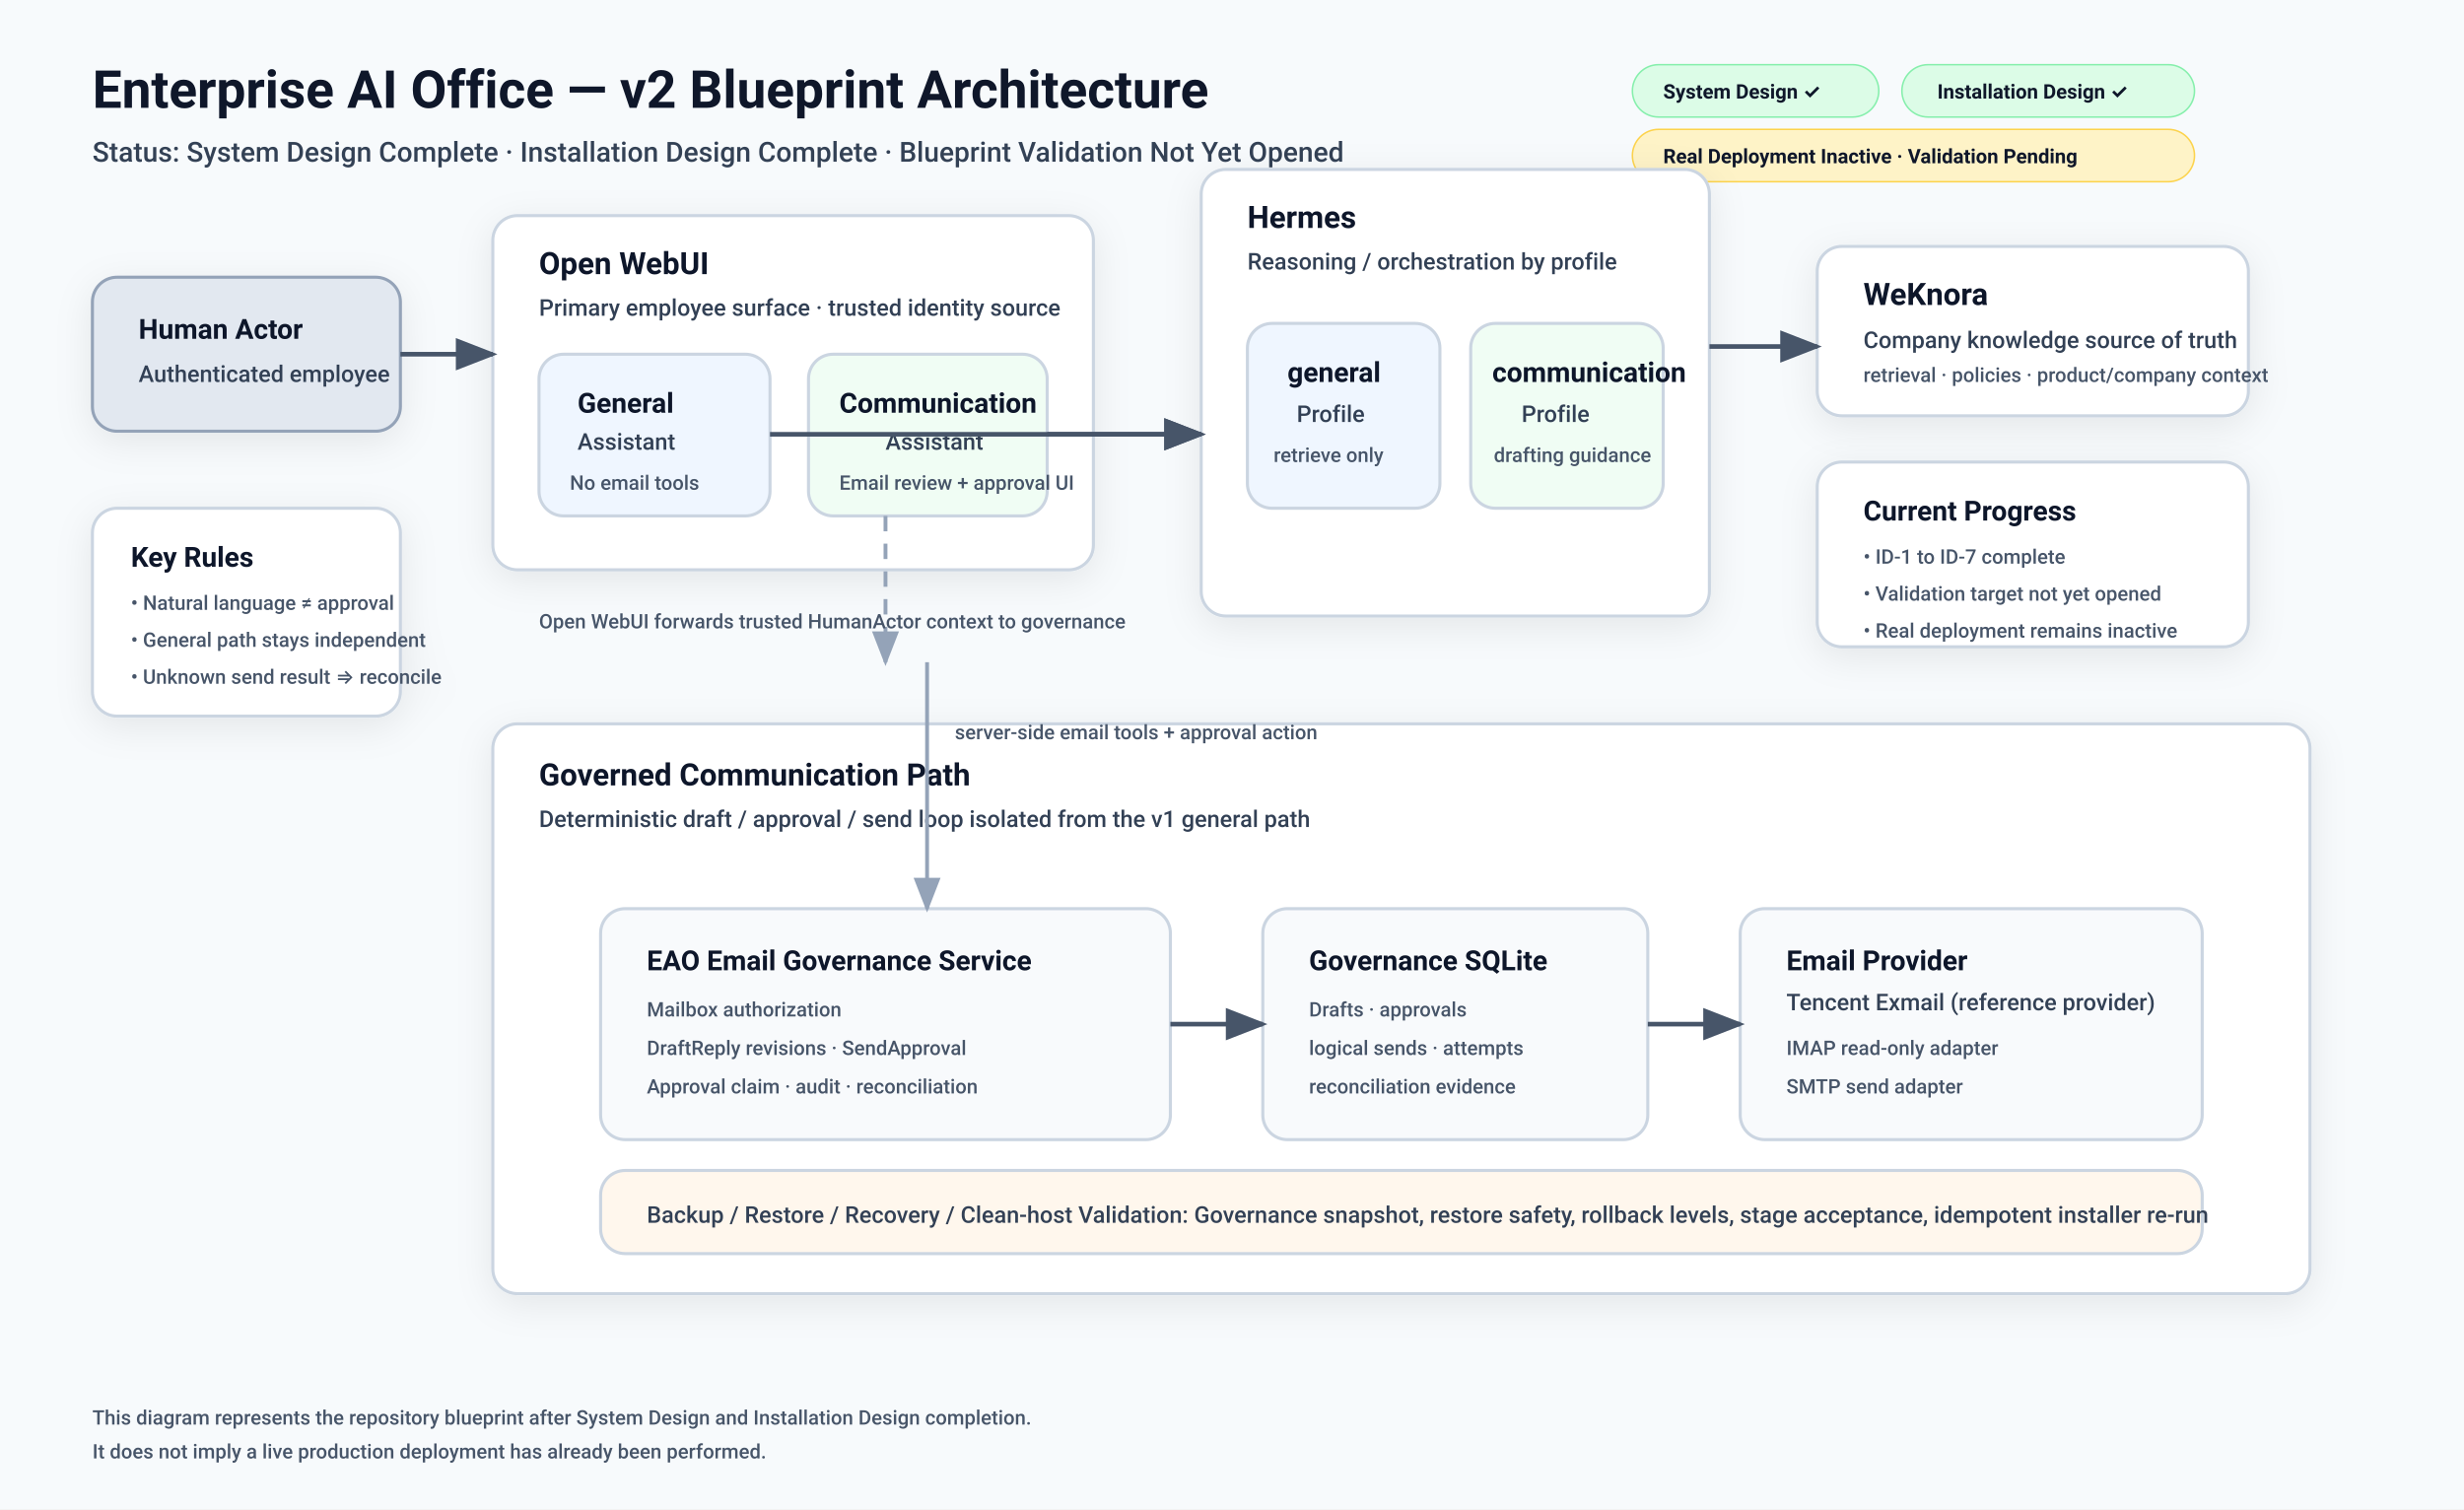
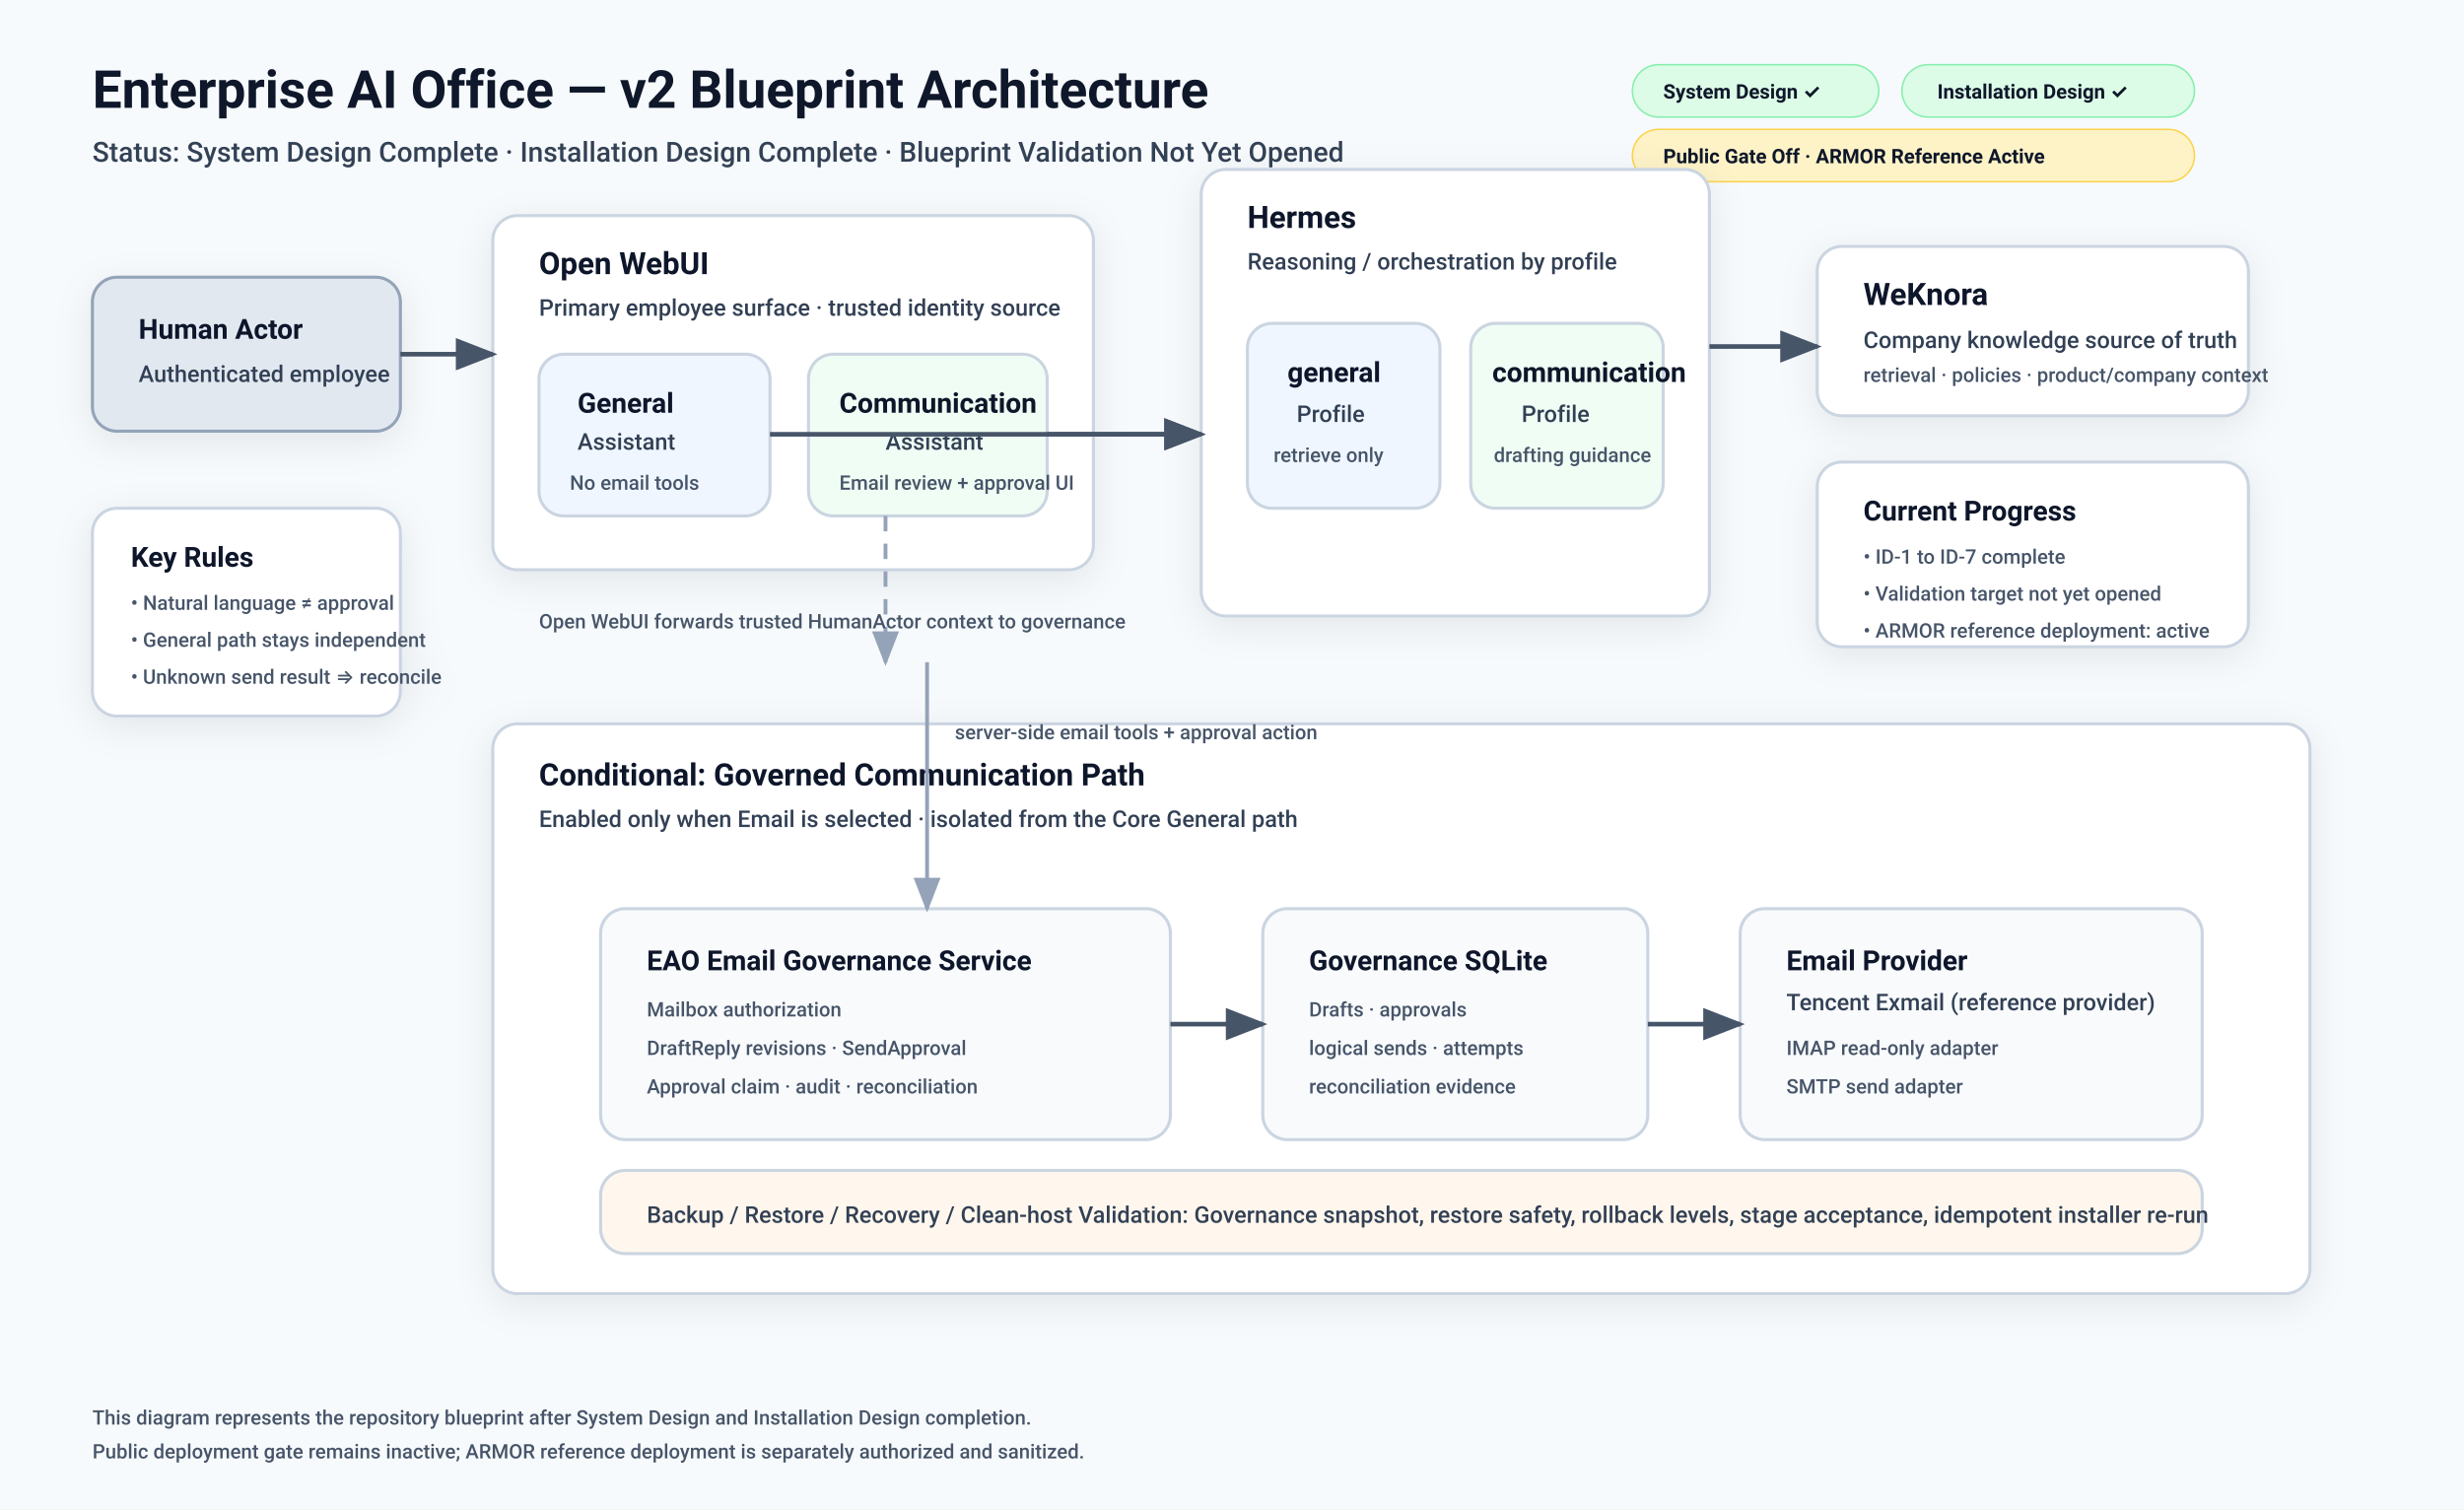
<svg xmlns="http://www.w3.org/2000/svg" width="1600" height="980" viewBox="0 0 1600 980" role="img" aria-labelledby="title desc">
  <defs>
    <style>
      .bg { fill: #f7fafc; }
      .title { font: 700 34px -apple-system, BlinkMacSystemFont, 'Segoe UI', Roboto, Arial, sans-serif; fill: #0f172a; }
      .subtitle { font: 500 18px -apple-system, BlinkMacSystemFont, 'Segoe UI', Roboto, Arial, sans-serif; fill: #334155; }
      .section { font: 700 20px -apple-system, BlinkMacSystemFont, 'Segoe UI', Roboto, Arial, sans-serif; fill: #0f172a; }
      .label { font: 600 18px -apple-system, BlinkMacSystemFont, 'Segoe UI', Roboto, Arial, sans-serif; fill: #0f172a; }
      .small { font: 500 15px -apple-system, BlinkMacSystemFont, 'Segoe UI', Roboto, Arial, sans-serif; fill: #334155; }
      .tiny { font: 500 13px -apple-system, BlinkMacSystemFont, 'Segoe UI', Roboto, Arial, sans-serif; fill: #475569; }
      .chip { font: 700 13px -apple-system, BlinkMacSystemFont, 'Segoe UI', Roboto, Arial, sans-serif; fill: #0f172a; }
      .box { stroke: #cbd5e1; stroke-width: 2; rx: 16; ry: 16; }
      .box-dark { stroke: #94a3b8; stroke-width: 2; rx: 16; ry: 16; }
      .shadow { filter: drop-shadow(0 6px 12px rgba(15,23,42,0.08)); }
      .arrow { stroke: #475569; stroke-width: 3; fill: none; marker-end: url(#arrowhead); }
      .arrow-soft { stroke: #94a3b8; stroke-width: 2.5; fill: none; marker-end: url(#arrowheadSoft); }
      .dashed { stroke-dasharray: 10 8; }
    </style>
    <marker id="arrowhead" markerWidth="10" markerHeight="10" refX="8" refY="3.5" orient="auto">
      <polygon points="0 0, 9 3.5, 0 7" fill="#475569" />
    </marker>
    <marker id="arrowheadSoft" markerWidth="10" markerHeight="10" refX="8" refY="3.5" orient="auto">
      <polygon points="0 0, 9 3.5, 0 7" fill="#94a3b8" />
    </marker>
  </defs>
  <rect class="bg" x="0" y="0" width="1600" height="980" />
  <text class="title" x="60" y="70">Enterprise AI Office — v2 Blueprint Architecture</text>
  <text class="subtitle" x="60" y="105">Status: System Design Complete · Installation Design Complete · Blueprint Validation Not Yet Opened</text>
  <rect x="1060" y="42" width="160" height="34" rx="17" fill="#dcfce7" stroke="#86efac" />
  <text class="chip" x="1080" y="64">System Design ✓</text>
  <rect x="1235" y="42" width="190" height="34" rx="17" fill="#dcfce7" stroke="#86efac" />
  <text class="chip" x="1258" y="64">Installation Design ✓</text>
  <rect x="1060" y="84" width="365" height="34" rx="17" fill="#fef3c7" stroke="#fcd34d" />
-   <text class="chip" x="1080" y="106">Real Deployment Inactive · Validation Pending</text>
+   <text class="chip" x="1080" y="106">Public Gate Off · ARMOR Reference Active</text>
  <g class="shadow">
    <rect class="box-dark" x="60" y="180" width="200" height="100" fill="#e2e8f0" />
    <text class="label" x="90" y="220">Human Actor</text>
    <text class="small" x="90" y="248">Authenticated employee</text>
  </g>
  <g class="shadow">
    <rect class="box" x="320" y="140" width="390" height="230" fill="#ffffff" />
    <text class="section" x="350" y="178">Open WebUI</text>
    <text class="small" x="350" y="205">Primary employee surface · trusted identity source</text>
    <rect class="box" x="350" y="230" width="150" height="105" fill="#eff6ff" />
    <text class="label" x="375" y="268">General</text>
    <text class="small" x="375" y="292">Assistant</text>
    <text class="tiny" x="370" y="318">No email tools</text>
    <rect class="box" x="525" y="230" width="155" height="105" fill="#f0fdf4" />
    <text class="label" x="545" y="268">Communication</text>
    <text class="small" x="575" y="292">Assistant</text>
    <text class="tiny" x="545" y="318">Email review + approval UI</text>
  </g>
  <g class="shadow">
    <rect class="box" x="780" y="110" width="330" height="290" fill="#ffffff" />
    <text class="section" x="810" y="148">Hermes</text>
    <text class="small" x="810" y="175">Reasoning / orchestration by profile</text>
    <rect class="box" x="810" y="210" width="125" height="120" fill="#eff6ff" />
    <text class="label" x="836" y="248">general</text>
    <text class="small" x="842" y="274">Profile</text>
    <text class="tiny" x="827" y="300">retrieve only</text>
    <rect class="box" x="955" y="210" width="125" height="120" fill="#f0fdf4" />
    <text class="label" x="969" y="248">communication</text>
    <text class="small" x="988" y="274">Profile</text>
    <text class="tiny" x="970" y="300">drafting guidance</text>
  </g>
  <g class="shadow">
    <rect class="box" x="1180" y="160" width="280" height="110" fill="#ffffff" />
    <text class="section" x="1210" y="198">WeKnora</text>
    <text class="small" x="1210" y="226">Company knowledge source of truth</text>
    <text class="tiny" x="1210" y="248">retrieval · policies · product/company context</text>
  </g>
  <g class="shadow">
    <rect class="box" x="320" y="470" width="1180" height="370" fill="#ffffff" />
-     <text class="section" x="350" y="510">Governed Communication Path</text>
-     <text class="small" x="350" y="537">Deterministic draft / approval / send loop isolated from the v1 general path</text>
+     <text class="section" x="350" y="510">Conditional: Governed Communication Path</text>
+     <text class="small" x="350" y="537">Enabled only when Email is selected · isolated from the Core General path</text>
    <rect class="box" x="390" y="590" width="370" height="150" fill="#f8fafc" />
    <text class="label" x="420" y="630">EAO Email Governance Service</text>
    <text class="tiny" x="420" y="660">Mailbox authorization</text>
    <text class="tiny" x="420" y="685">DraftReply revisions · SendApproval</text>
    <text class="tiny" x="420" y="710">Approval claim · audit · reconciliation</text>
    <rect class="box" x="820" y="590" width="250" height="150" fill="#f8fafc" />
    <text class="label" x="850" y="630">Governance SQLite</text>
    <text class="tiny" x="850" y="660">Drafts · approvals</text>
    <text class="tiny" x="850" y="685">logical sends · attempts</text>
    <text class="tiny" x="850" y="710">reconciliation evidence</text>
    <rect class="box" x="1130" y="590" width="300" height="150" fill="#f8fafc" />
    <text class="label" x="1160" y="630">Email Provider</text>
    <text class="small" x="1160" y="656">Tencent Exmail (reference provider)</text>
    <text class="tiny" x="1160" y="685">IMAP read-only adapter</text>
    <text class="tiny" x="1160" y="710">SMTP send adapter</text>
    <rect class="box" x="390" y="760" width="1040" height="54" fill="#fff7ed" />
    <text class="small" x="420" y="794">Backup / Restore / Recovery / Clean-host Validation: Governance snapshot, restore safety, rollback levels, stage acceptance, idempotent installer re-run</text>
  </g>
  <path class="arrow" d="M260 230 H320" />
  <path class="arrow" d="M500 282 H780" />
  <path class="arrow" d="M680 282 H780" />
  <path class="arrow" d="M1110 225 H1180" />
  <path class="arrow-soft dashed" d="M575 335 V430" />
  <path class="arrow-soft" d="M602 430 V590" />
  <text class="tiny" x="620" y="480">server-side email tools + approval action</text>
  <path class="arrow" d="M760 665 H820" />
  <path class="arrow" d="M1070 665 H1130" />
  <text class="tiny" x="350" y="408">Open WebUI forwards trusted HumanActor context to governance</text>
  <g class="shadow">
    <rect class="box" x="60" y="330" width="200" height="135" fill="#ffffff" />
    <text class="label" x="85" y="368">Key Rules</text>
    <text class="tiny" x="85" y="396">• Natural language ≠ approval</text>
    <text class="tiny" x="85" y="420">• General path stays independent</text>
    <text class="tiny" x="85" y="444">• Unknown send result ⇒ reconcile</text>
  </g>
  <g class="shadow">
    <rect class="box" x="1180" y="300" width="280" height="120" fill="#ffffff" />
    <text class="label" x="1210" y="338">Current Progress</text>
    <text class="tiny" x="1210" y="366">• ID-1 to ID-7 complete</text>
    <text class="tiny" x="1210" y="390">• Validation target not yet opened</text>
-     <text class="tiny" x="1210" y="414">• Real deployment remains inactive</text>
+     <text class="tiny" x="1210" y="414">• ARMOR reference deployment: active</text>
  </g>
  <text class="tiny" x="60" y="925">This diagram represents the repository blueprint after System Design and Installation Design completion.</text>
-   <text class="tiny" x="60" y="947">It does not imply a live production deployment has already been performed.</text>
+   <text class="tiny" x="60" y="947">Public deployment gate remains inactive; ARMOR reference deployment is separately authorized and sanitized.</text>
</svg>
